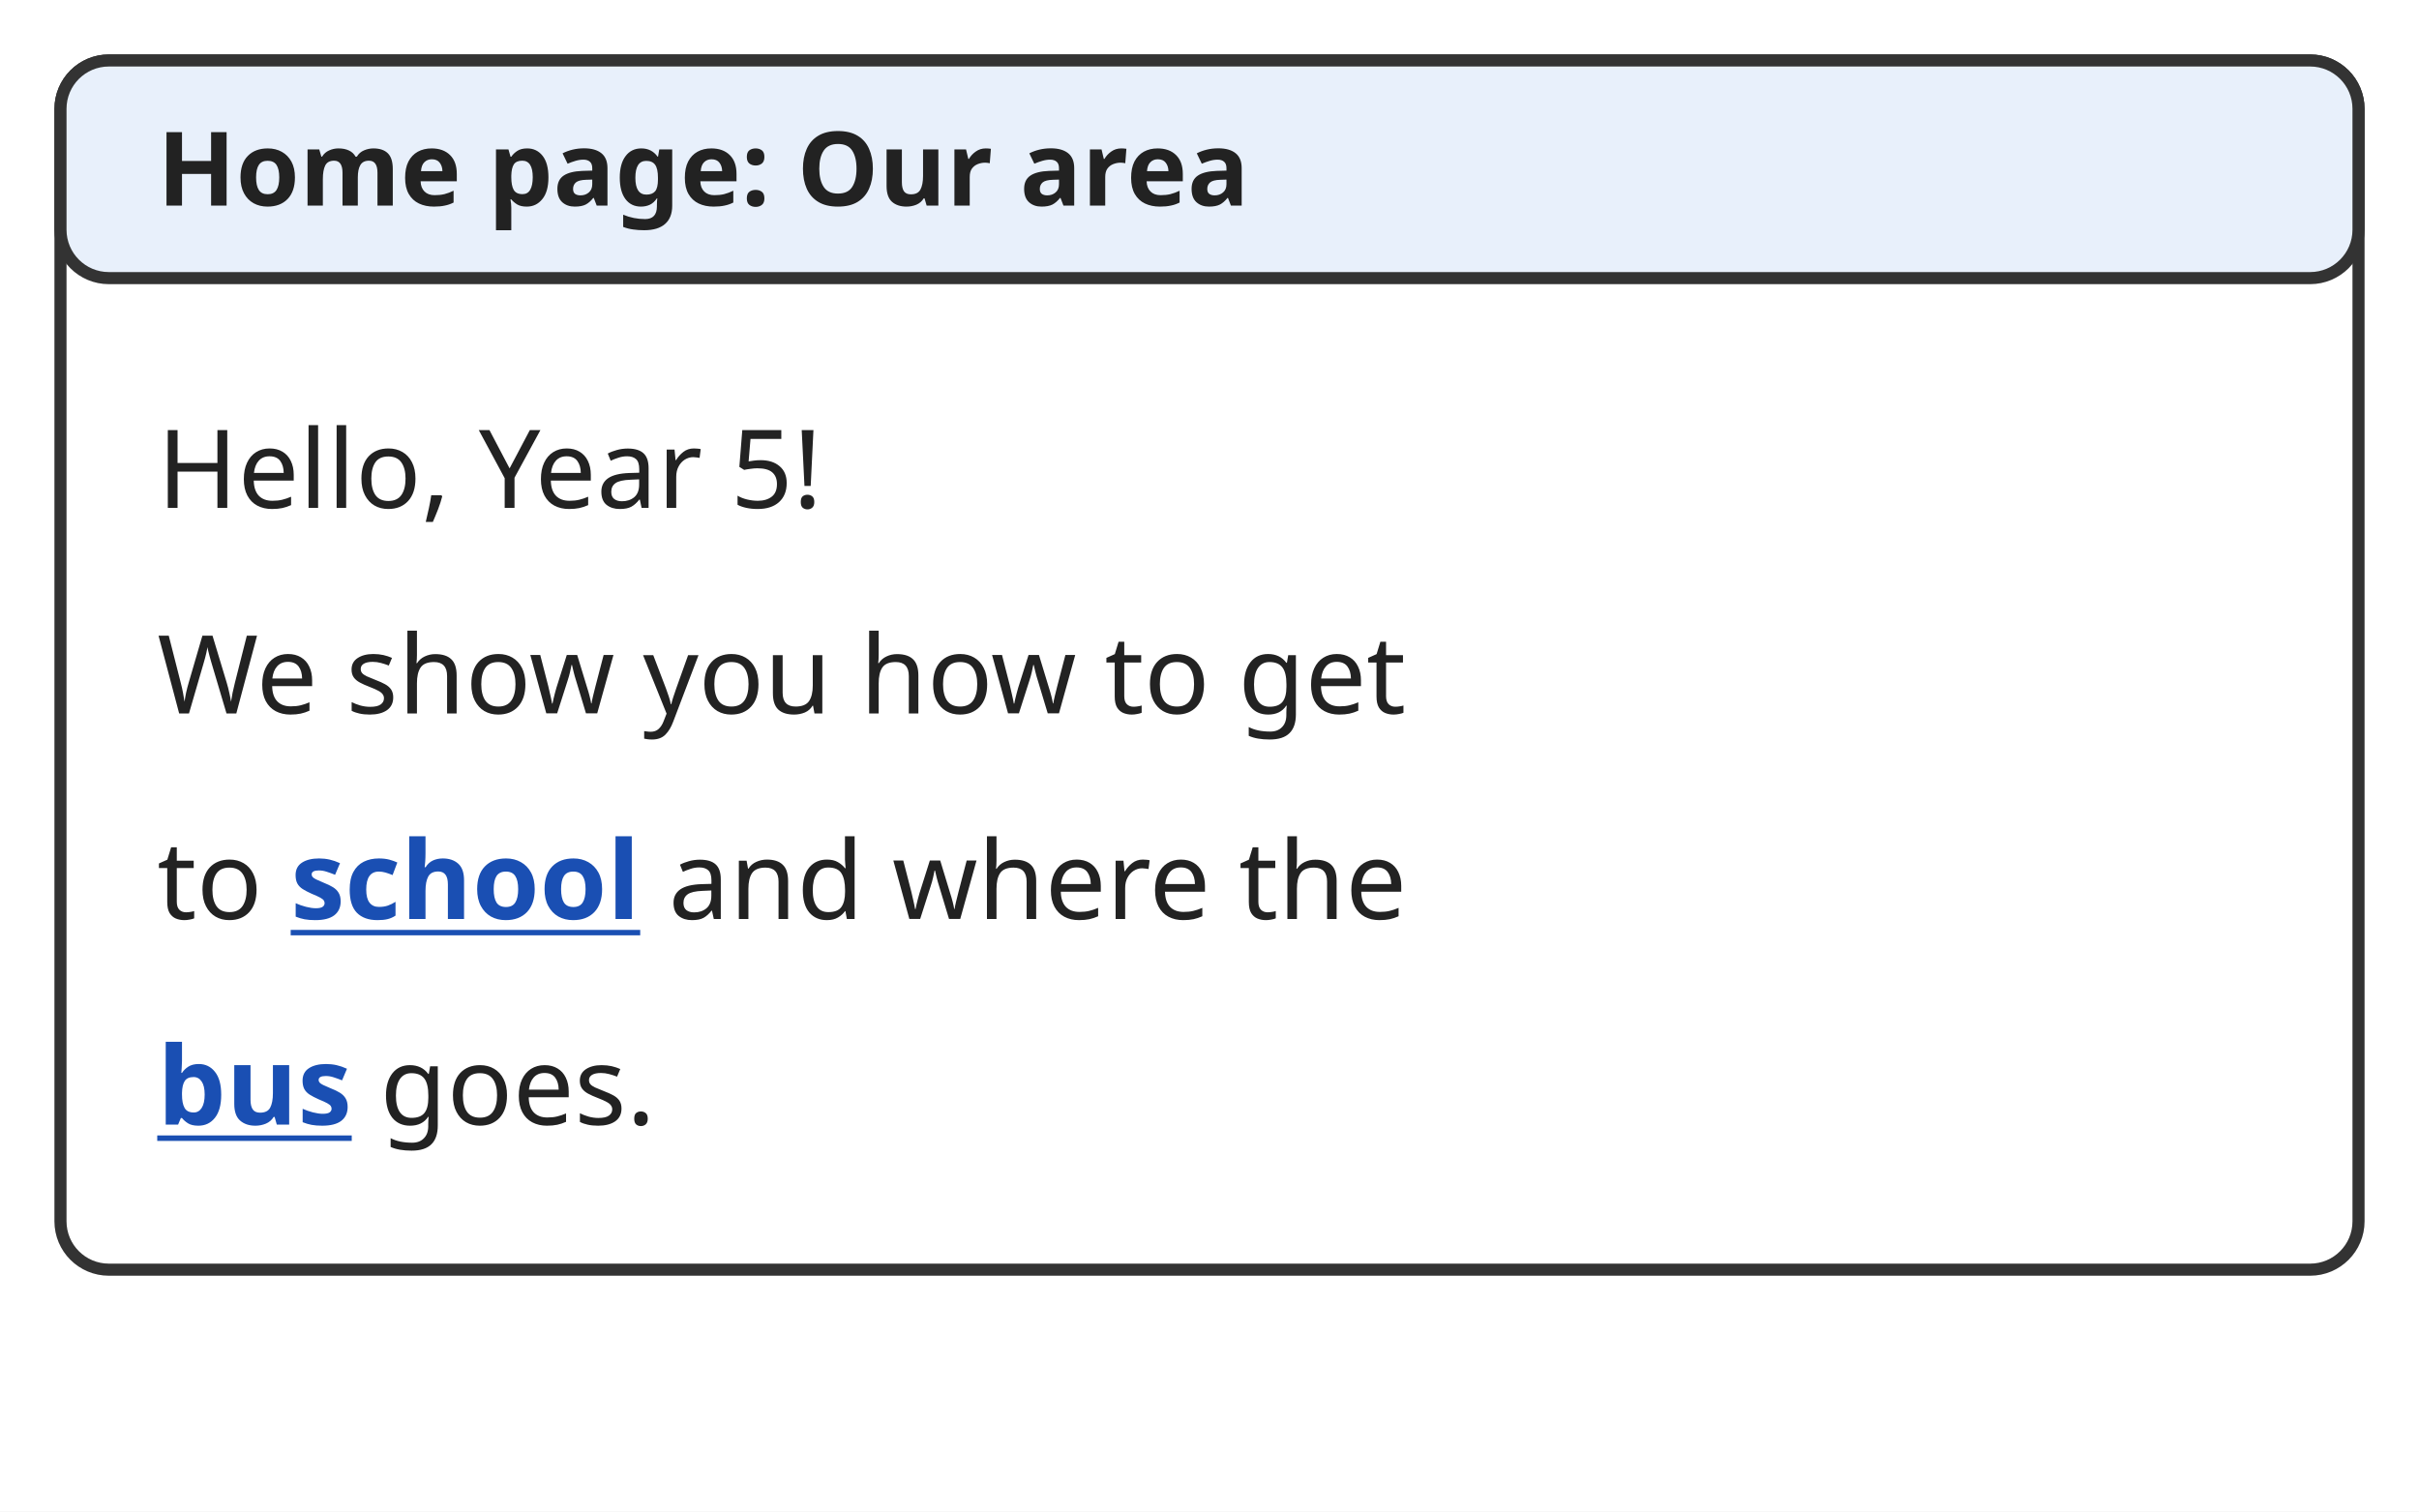
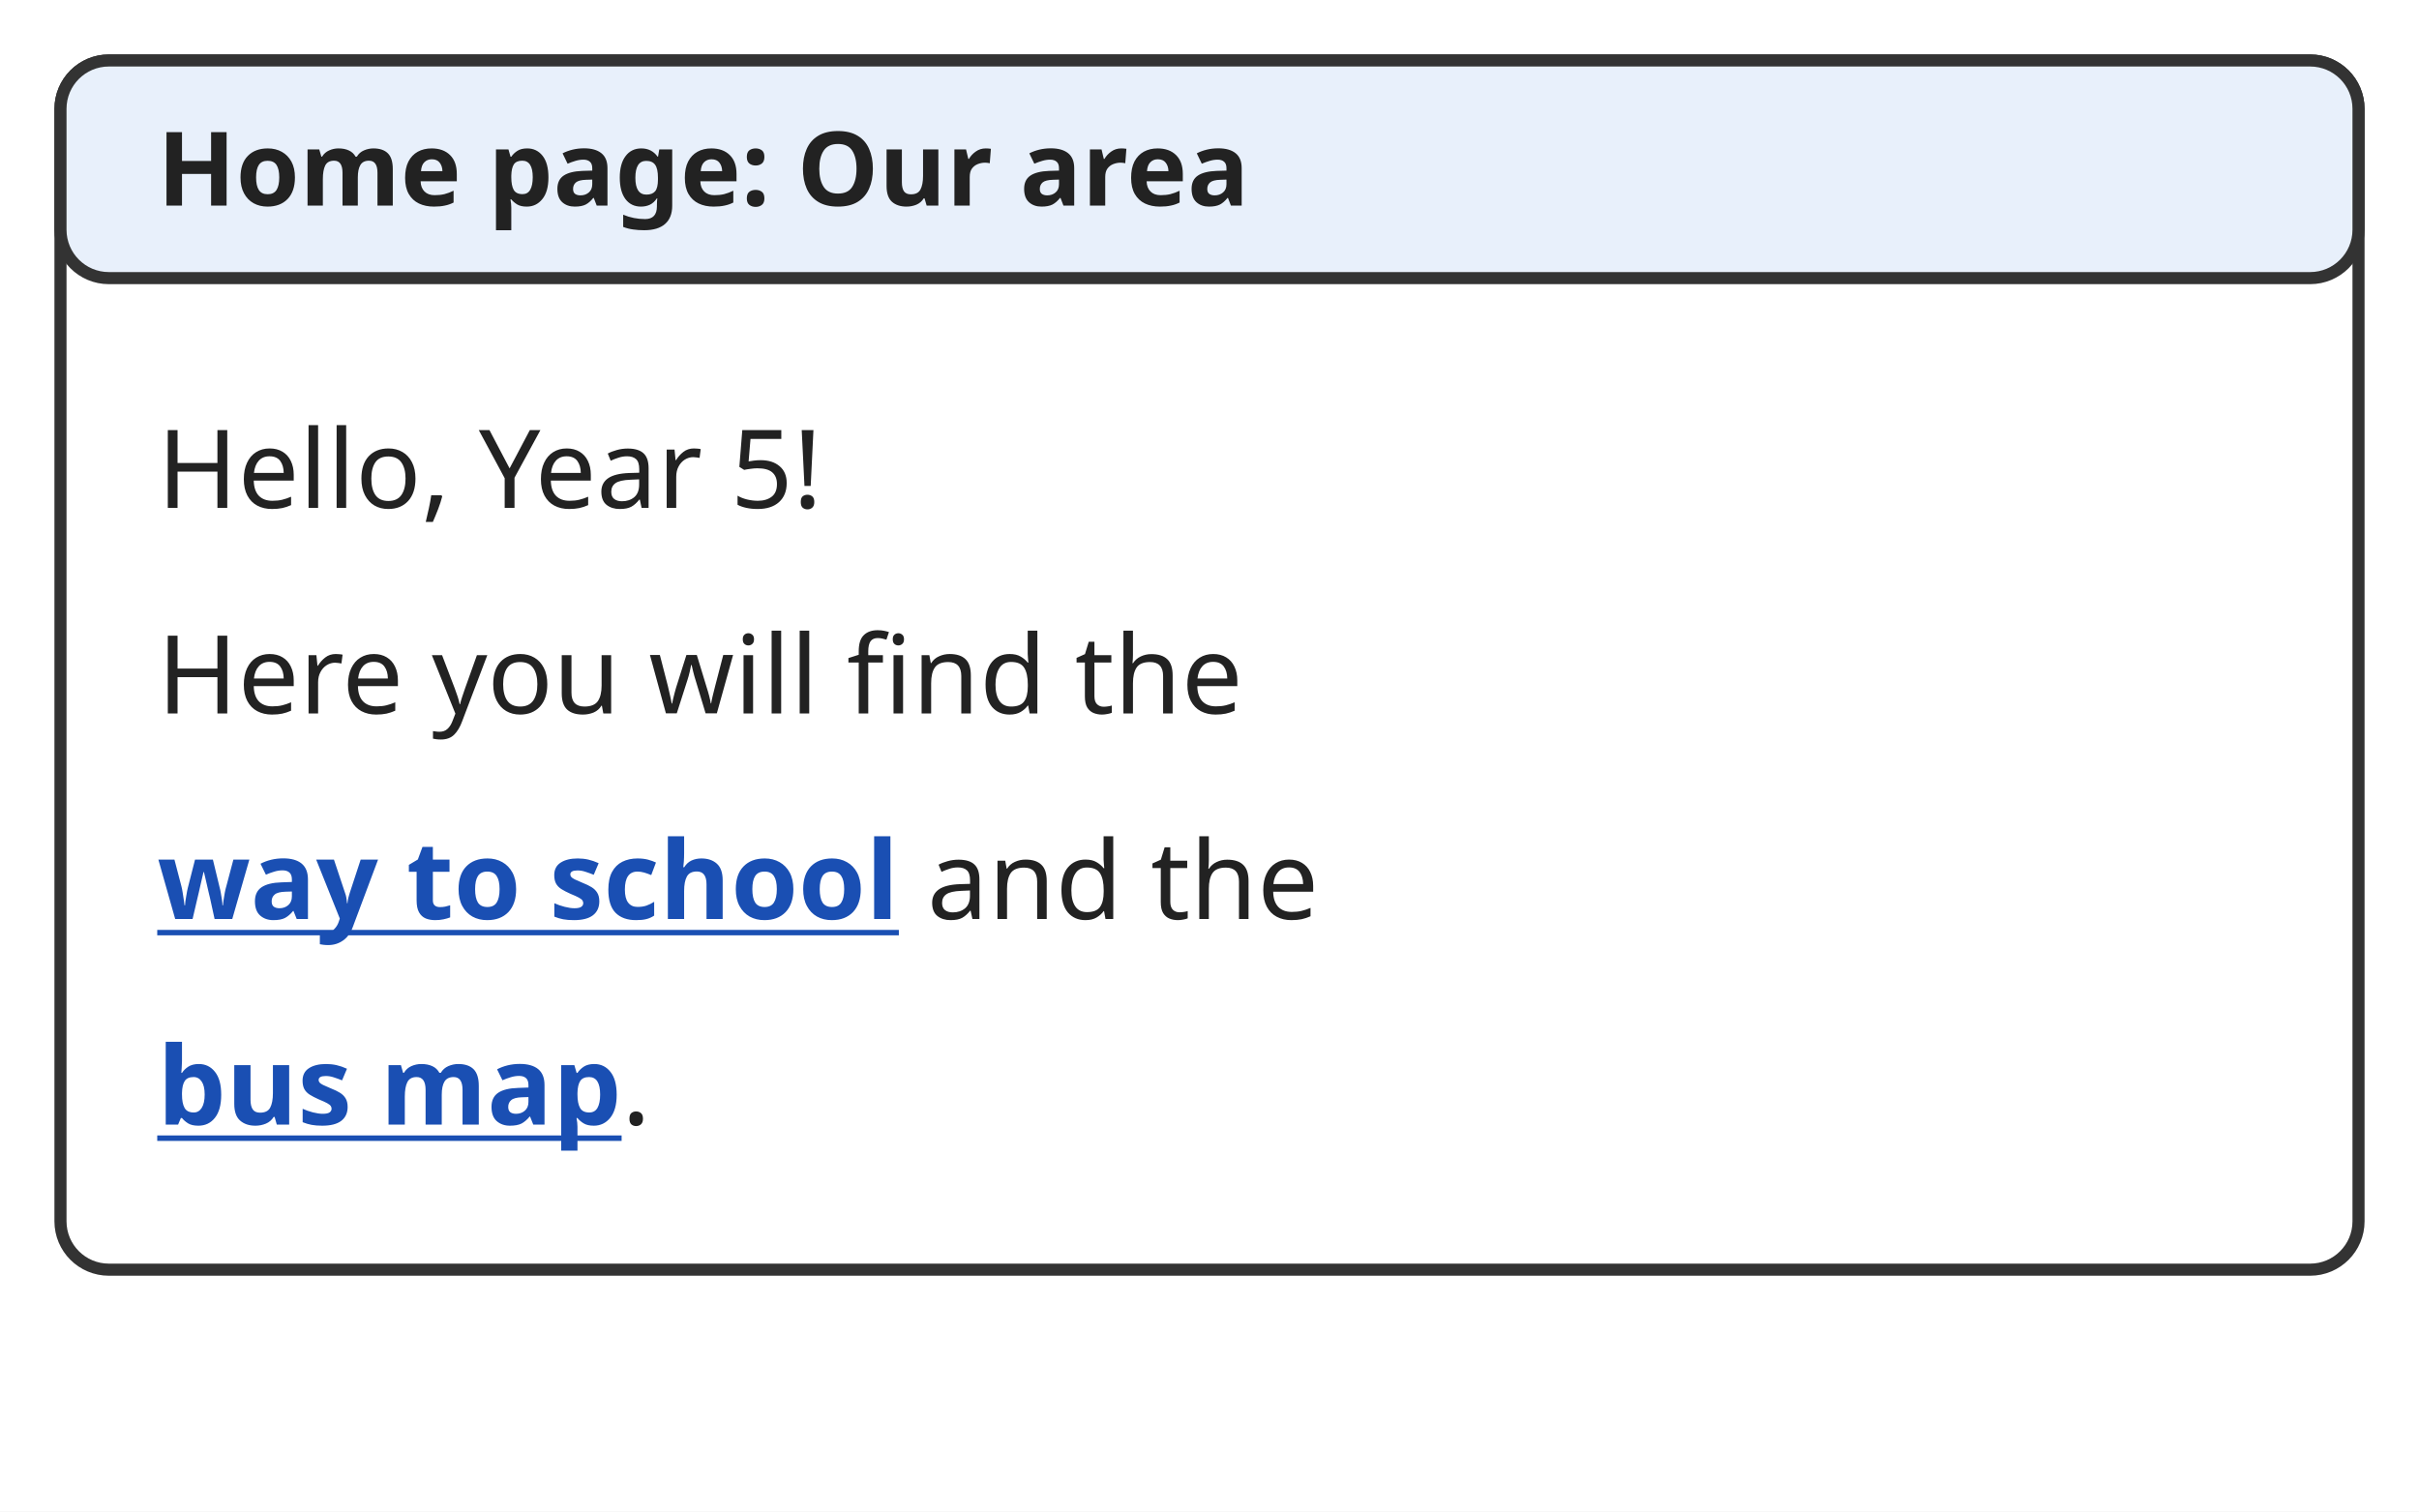
<svg xmlns="http://www.w3.org/2000/svg" viewBox="0 0 400 250" role="img">
  <rect width="400" height="250" fill="#fff" />
  <rect x="10" y="10" width="380" height="200" rx="8" fill="#fff" stroke="#333" stroke-width="2" />
  <rect x="10" y="10" width="380" height="36" rx="8" fill="#e8f0fb" stroke="#333" stroke-width="2" />
  <text x="26" y="34" font-family="sans-serif" font-size="17" font-weight="bold" fill="#222">Home page: Our area</text>
  <text x="26" y="84" font-family="sans-serif" font-size="18" fill="#222">Hello, Year 5!</text>
-   <text x="26" y="118" font-family="sans-serif" font-size="18" fill="#222">We show you how to get</text>
-   <text x="26" y="152" font-family="sans-serif" font-size="18" fill="#222">to <tspan font-family="sans-serif" font-size="18" fill="#1a4fb3" text-decoration="underline" font-weight="bold">school</tspan> and where the</text>
+   <text x="26" y="118" font-family="sans-serif" font-size="18" fill="#222">Here you will find the</text>
+   <text x="26" y="152" font-family="sans-serif" font-size="18" fill="#222">
+     <tspan font-family="sans-serif" font-size="18" fill="#1a4fb3" text-decoration="underline" font-weight="bold">way to school</tspan> and the</text>
  <text x="26" y="186" font-family="sans-serif" font-size="18" fill="#222">
-     <tspan font-family="sans-serif" font-size="18" fill="#1a4fb3" text-decoration="underline" font-weight="bold">bus</tspan> goes.</text>
+     <tspan font-family="sans-serif" font-size="18" fill="#1a4fb3" text-decoration="underline" font-weight="bold">bus map</tspan>.</text>
</svg>
